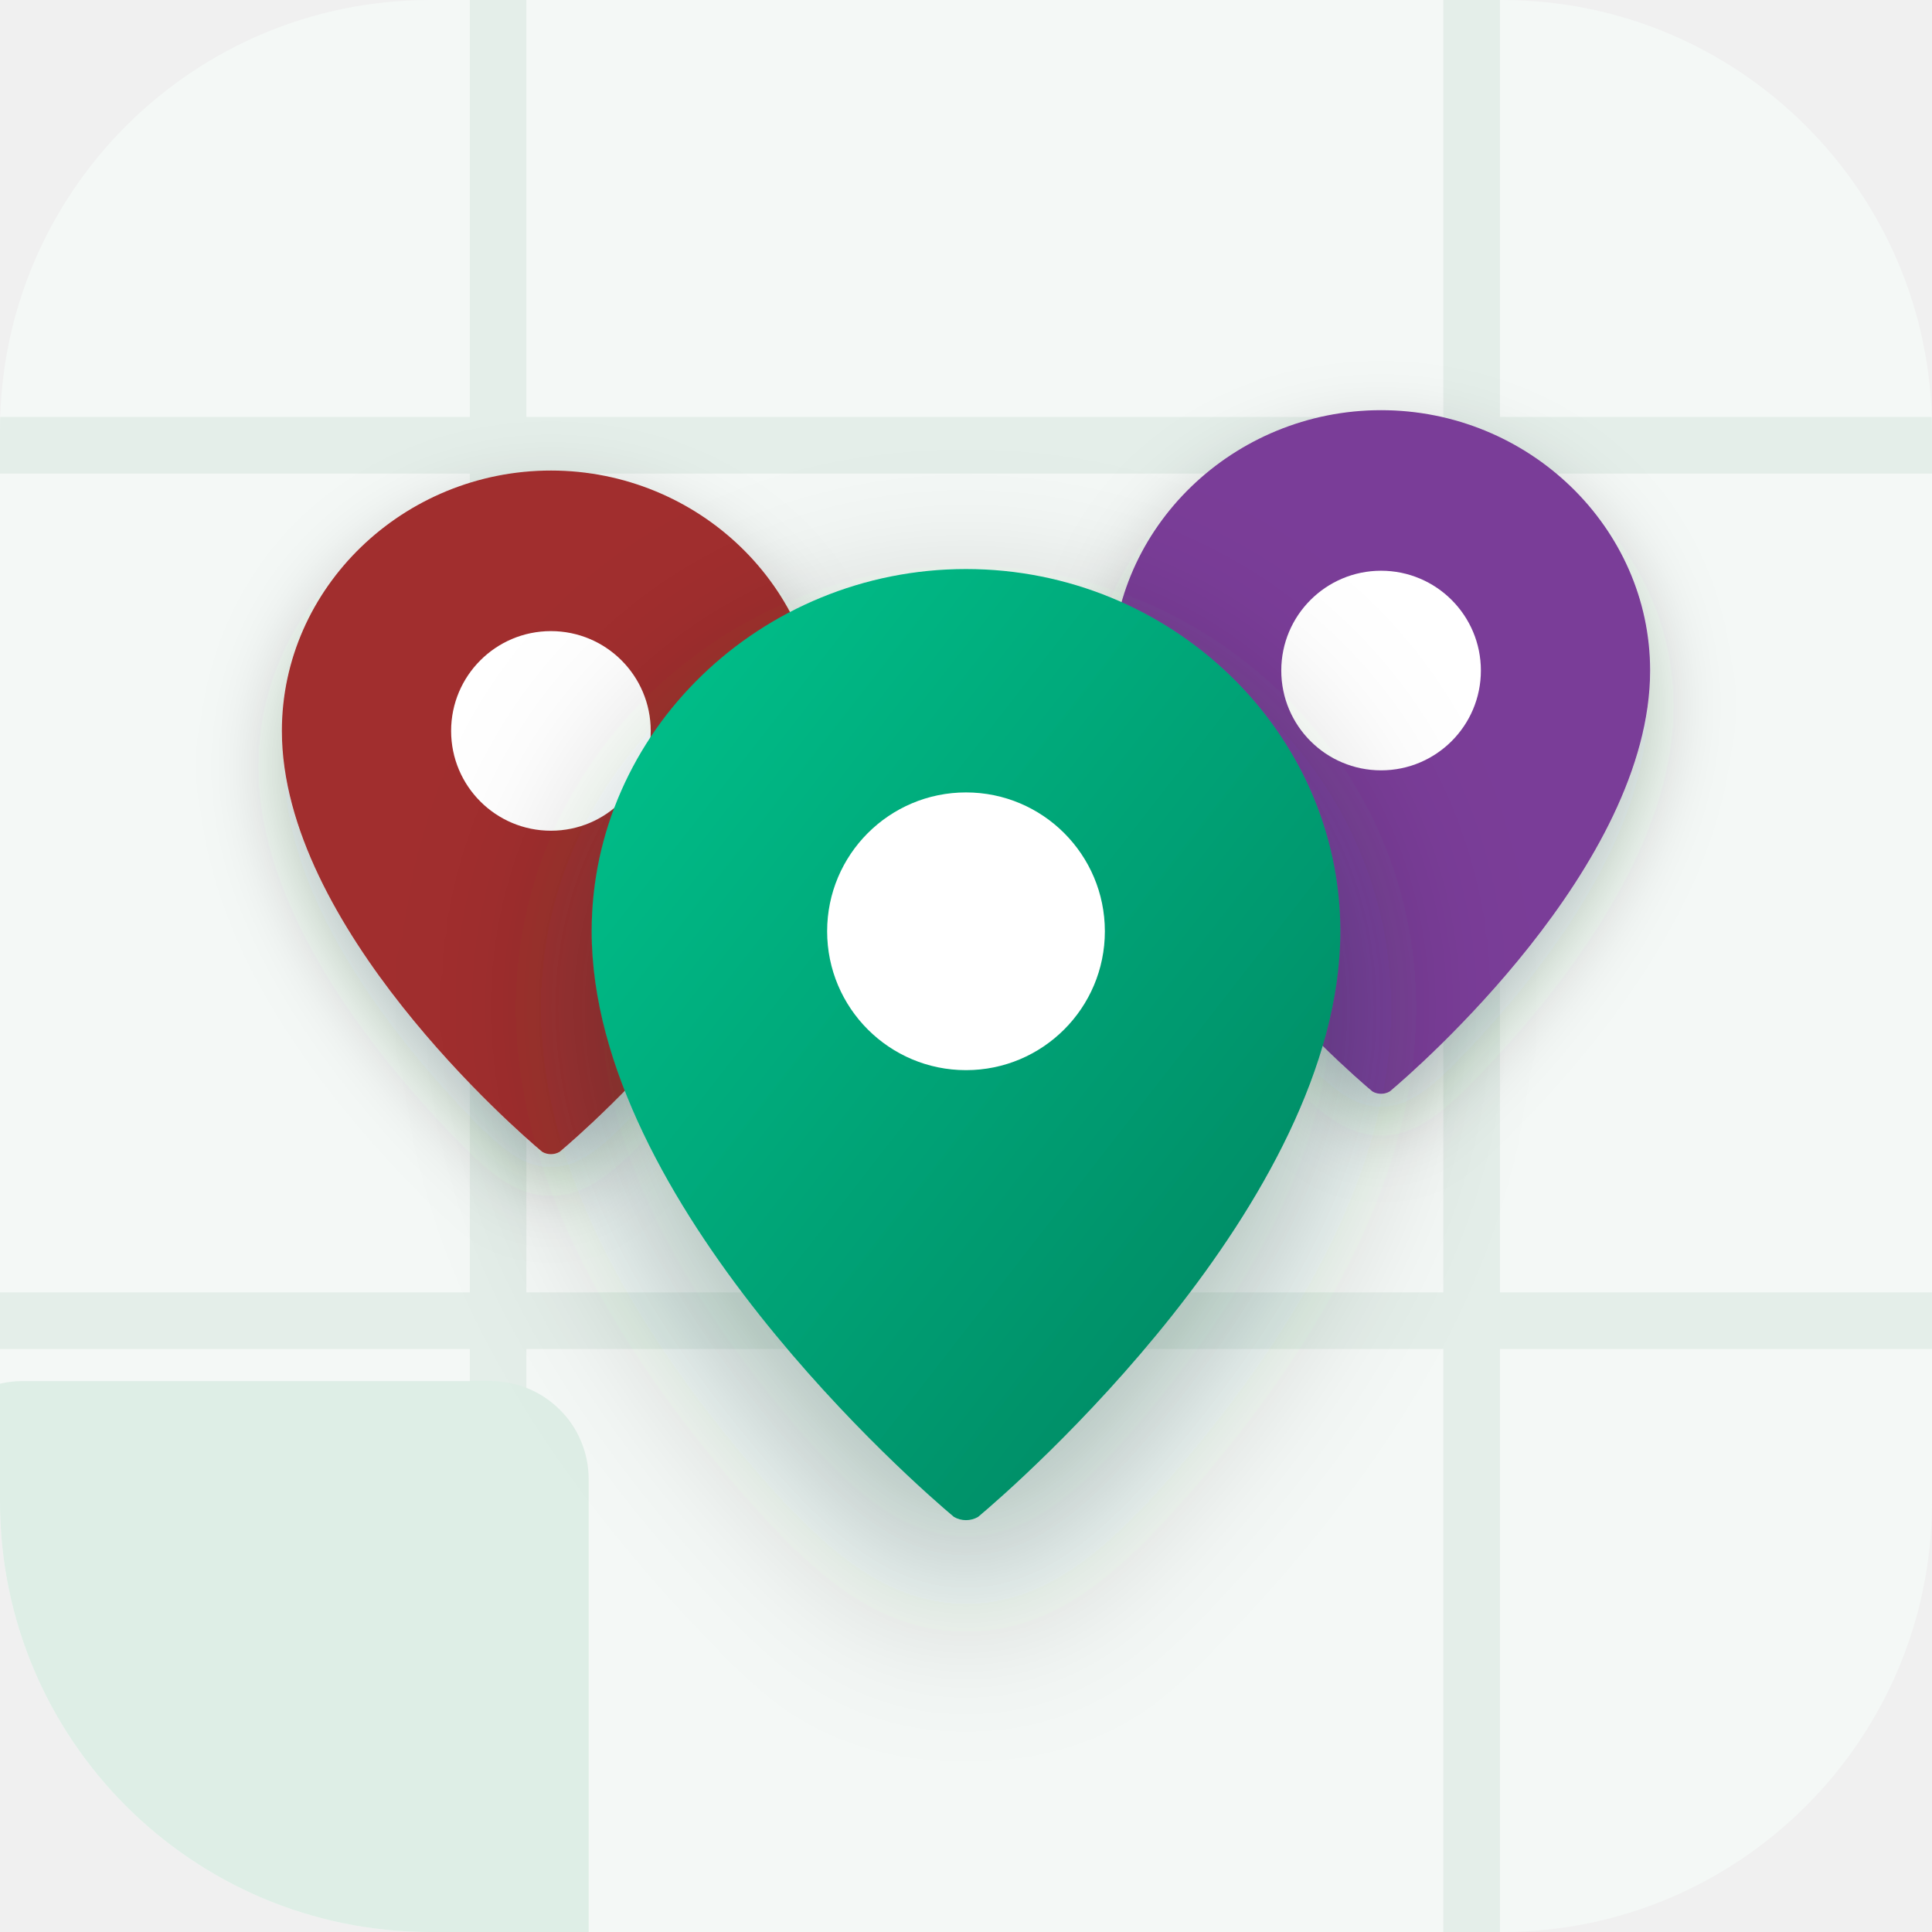
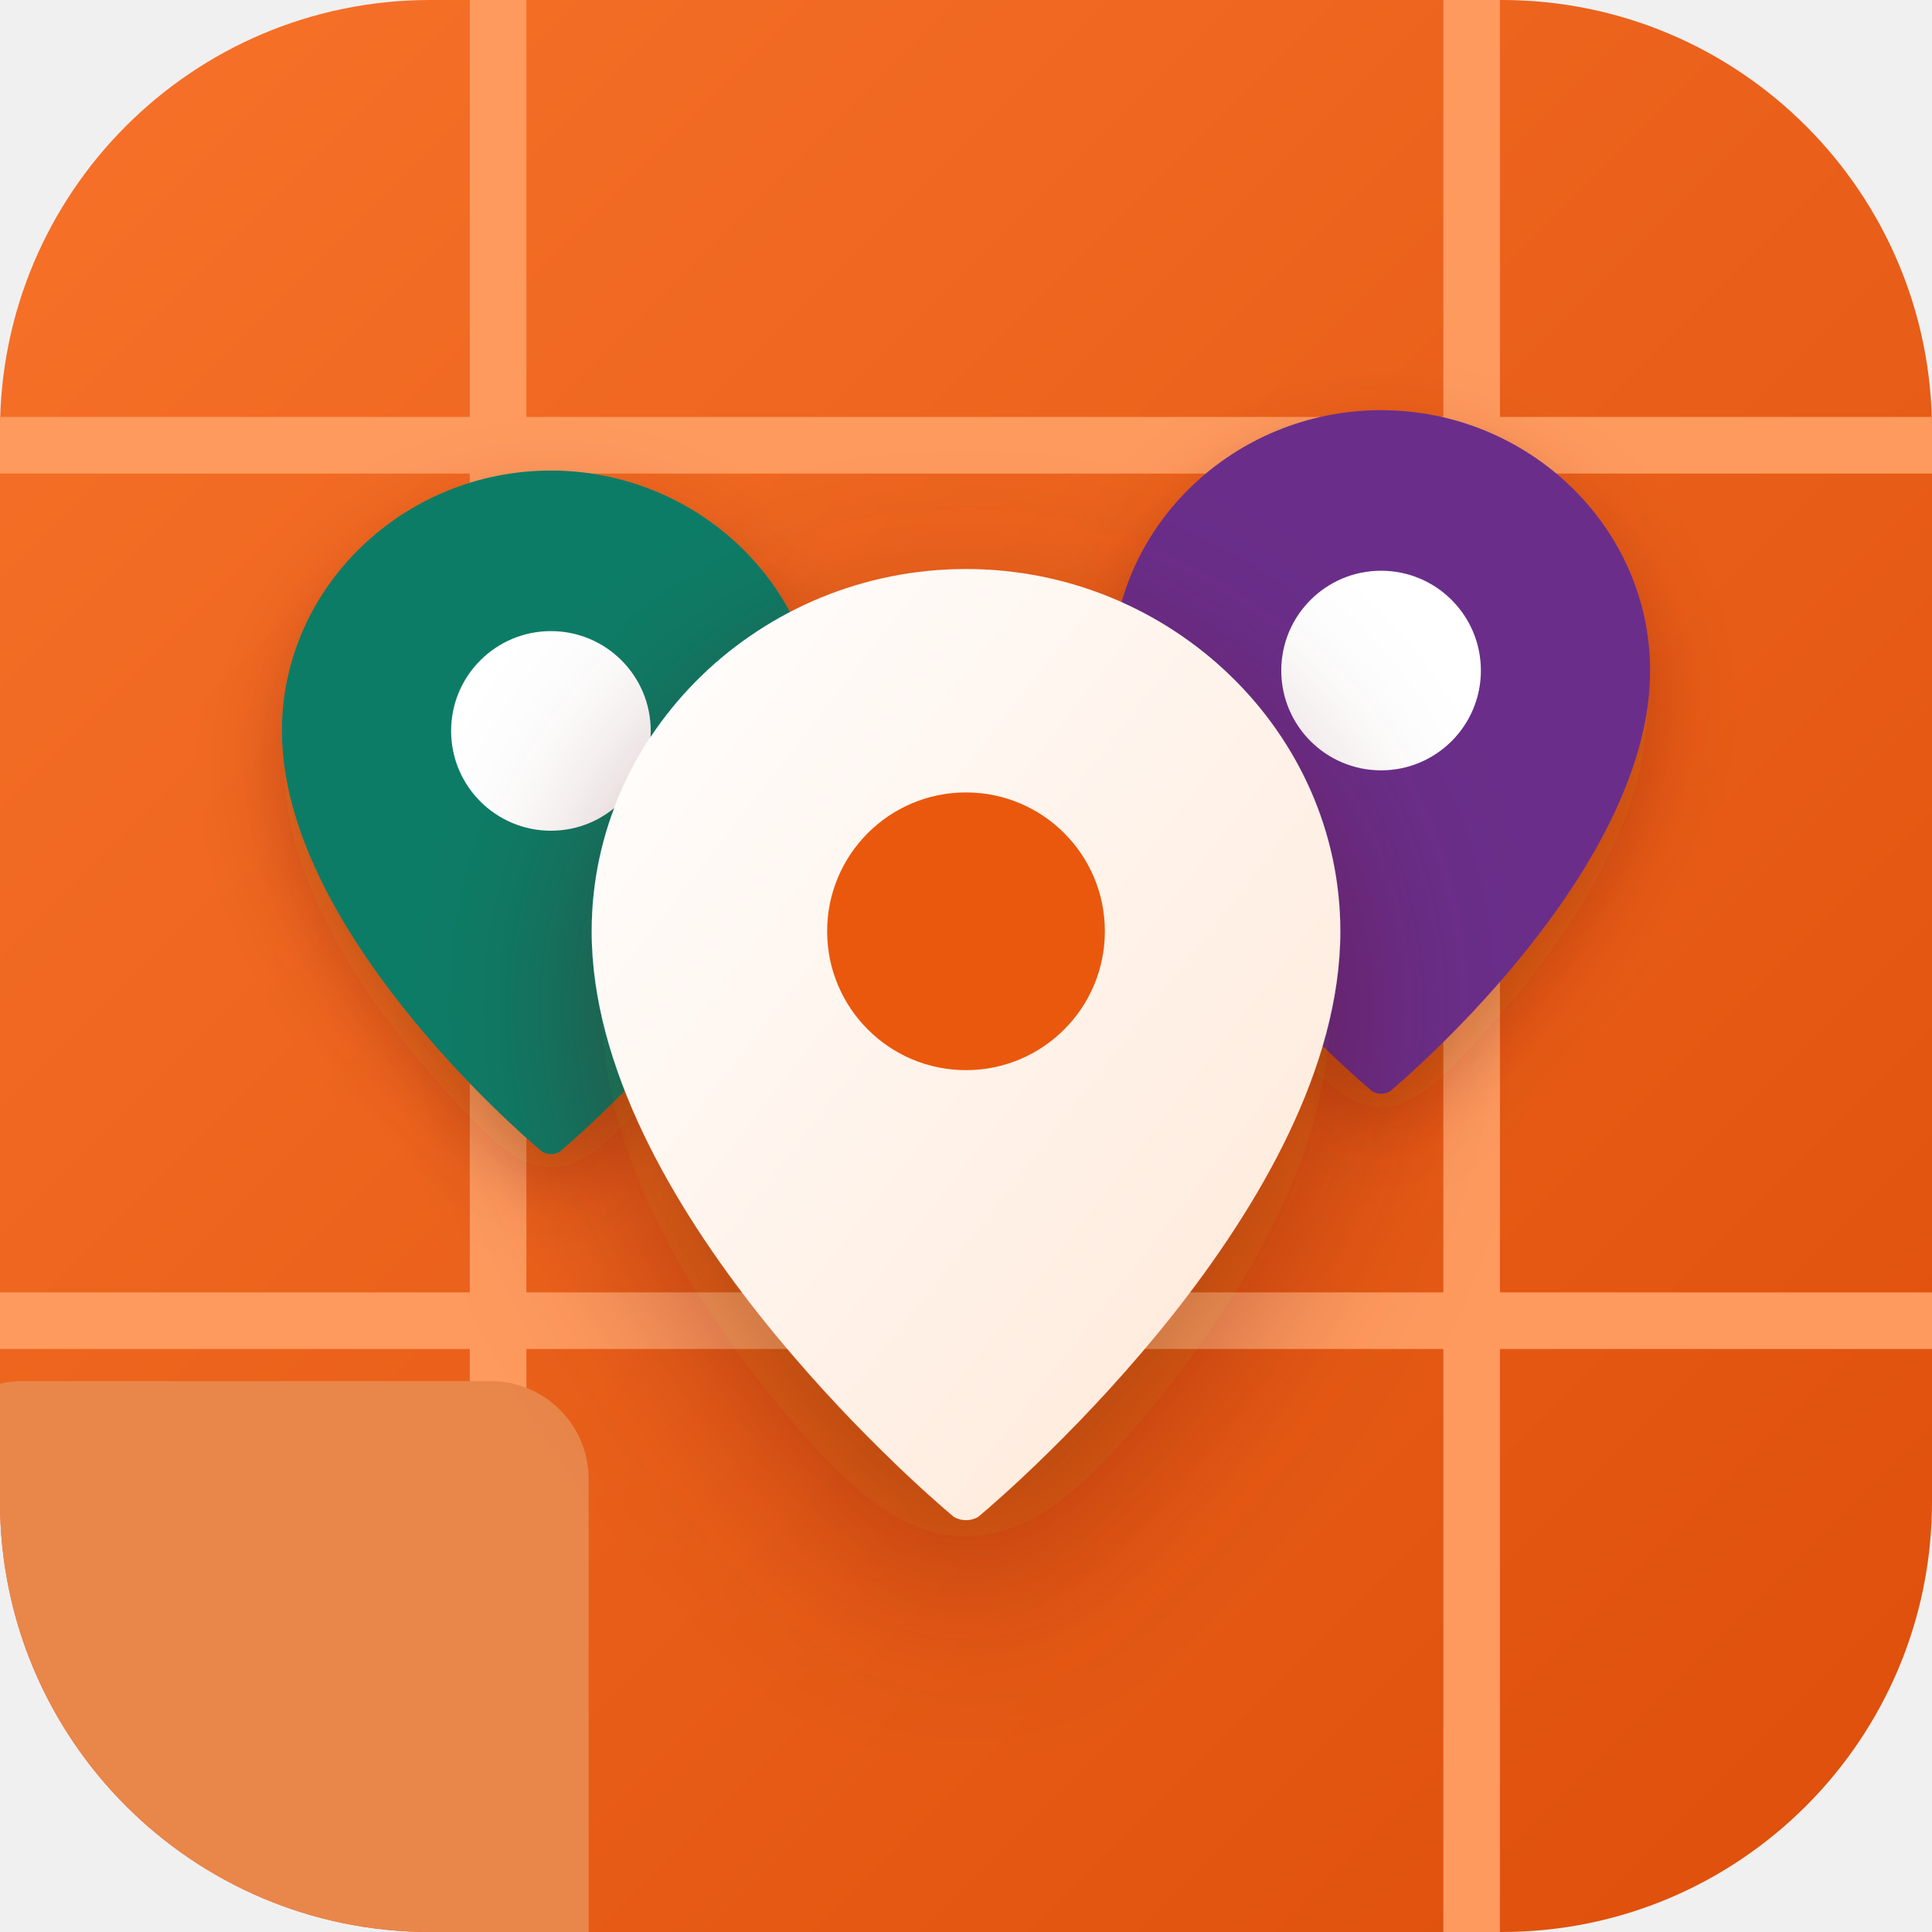
<svg xmlns="http://www.w3.org/2000/svg" viewBox="0 0 512 512" width="512" height="512">
  <defs>
    <clipPath id="sq">
      <rect width="512" height="512" rx="114" />
    </clipPath>
-     <linearGradient id="deep" x1="0" y1="0" x2="1" y2="1">
-       <stop offset="0" stop-color="#00C48D" />
-       <stop offset="1" stop-color="#00815E" />
+     <linearGradient id="tile" x1="0" y1="0" x2="1" y2="1">
+       <stop offset="0" stop-color="#F7722A" />
+       <stop offset="1" stop-color="#DD4E0A" />
+     </linearGradient>
+     <linearGradient id="front" x1="0" y1="0" x2="1" y2="1">
+       <stop offset="0" stop-color="#FFFFFF" />
+       <stop offset="1" stop-color="#FFE7D6" />
    </linearGradient>
    <filter id="shSm" x="-50%" y="-50%" width="200%" height="200%">
-       <feDropShadow dx="0" dy="8" stdDeviation="9" flood-color="#04372A" flood-opacity=".26" />
+       <feDropShadow dx="0" dy="8" stdDeviation="9" flood-color="#5A1900" flood-opacity=".3" />
    </filter>
    <filter id="shLg" x="-50%" y="-50%" width="200%" height="200%">
-       <feDropShadow dx="0" dy="12" stdDeviation="15" flood-color="#04372A" flood-opacity=".32" />
+       <feDropShadow dx="0" dy="12" stdDeviation="15" flood-color="#5A1900" flood-opacity=".38" />
    </filter>
-     <g id="pin">
-       <path d="M0-62c-34 0-62 27-62 60 0 45 54 92 60 97a4 4 0 0 0 4 0c6-5 60-52 60-97 0-33-28-60-62-60z" />
-       <circle cx="0" cy="-2" r="23" fill="#ffffff" />
-     </g>
+     <path id="pin" d="M0-62c-34 0-62 27-62 60 0 45 54 92 60 97a4 4 0 0 0 4 0c6-5 60-52 60-97 0-33-28-60-62-60z" />
  </defs>
  <g clip-path="url(#sq)">
-     <rect width="512" height="512" fill="#F4F8F6" />
-     <g stroke="#E4EEE9" stroke-width="15" stroke-linecap="round">
+     <rect width="512" height="512" fill="url(#tile)" />
+     <g stroke="#FF9A5E" stroke-width="15" stroke-linecap="round">
      <path d="M-10 118h532" />
      <path d="M-10 350h532" />
      <path d="M132-10v532" />
      <path d="M390-10v532" />
    </g>
-     <rect x="-20" y="366" width="176" height="180" rx="26" fill="#DEEEE6" />
+     <rect x="-20" y="366" width="176" height="180" rx="26" fill="#E9864A" />
  </g>
  <g filter="url(#shSm)" transform="translate(146 196) scale(1.15)">
-     <use href="#pin" fill="#A12F2F" />
+     <use href="#pin" fill="#0F7C66" />
+     <circle cx="0" cy="-2" r="23" fill="#FFFFFF" />
  </g>
  <g filter="url(#shSm)" transform="translate(366 180) scale(1.15)">
-     <use href="#pin" fill="#7A3E98" />
+     <use href="#pin" fill="#6A2F8A" />
+     <circle cx="0" cy="-2" r="23" fill="#FFFFFF" />
  </g>
  <g filter="url(#shLg)" transform="translate(256 250) scale(1.6)">
-     <use href="#pin" fill="url(#deep)" />
+     <use href="#pin" fill="url(#front)" />
+     <circle cx="0" cy="-2" r="23" fill="#EA580C" />
  </g>
</svg>
